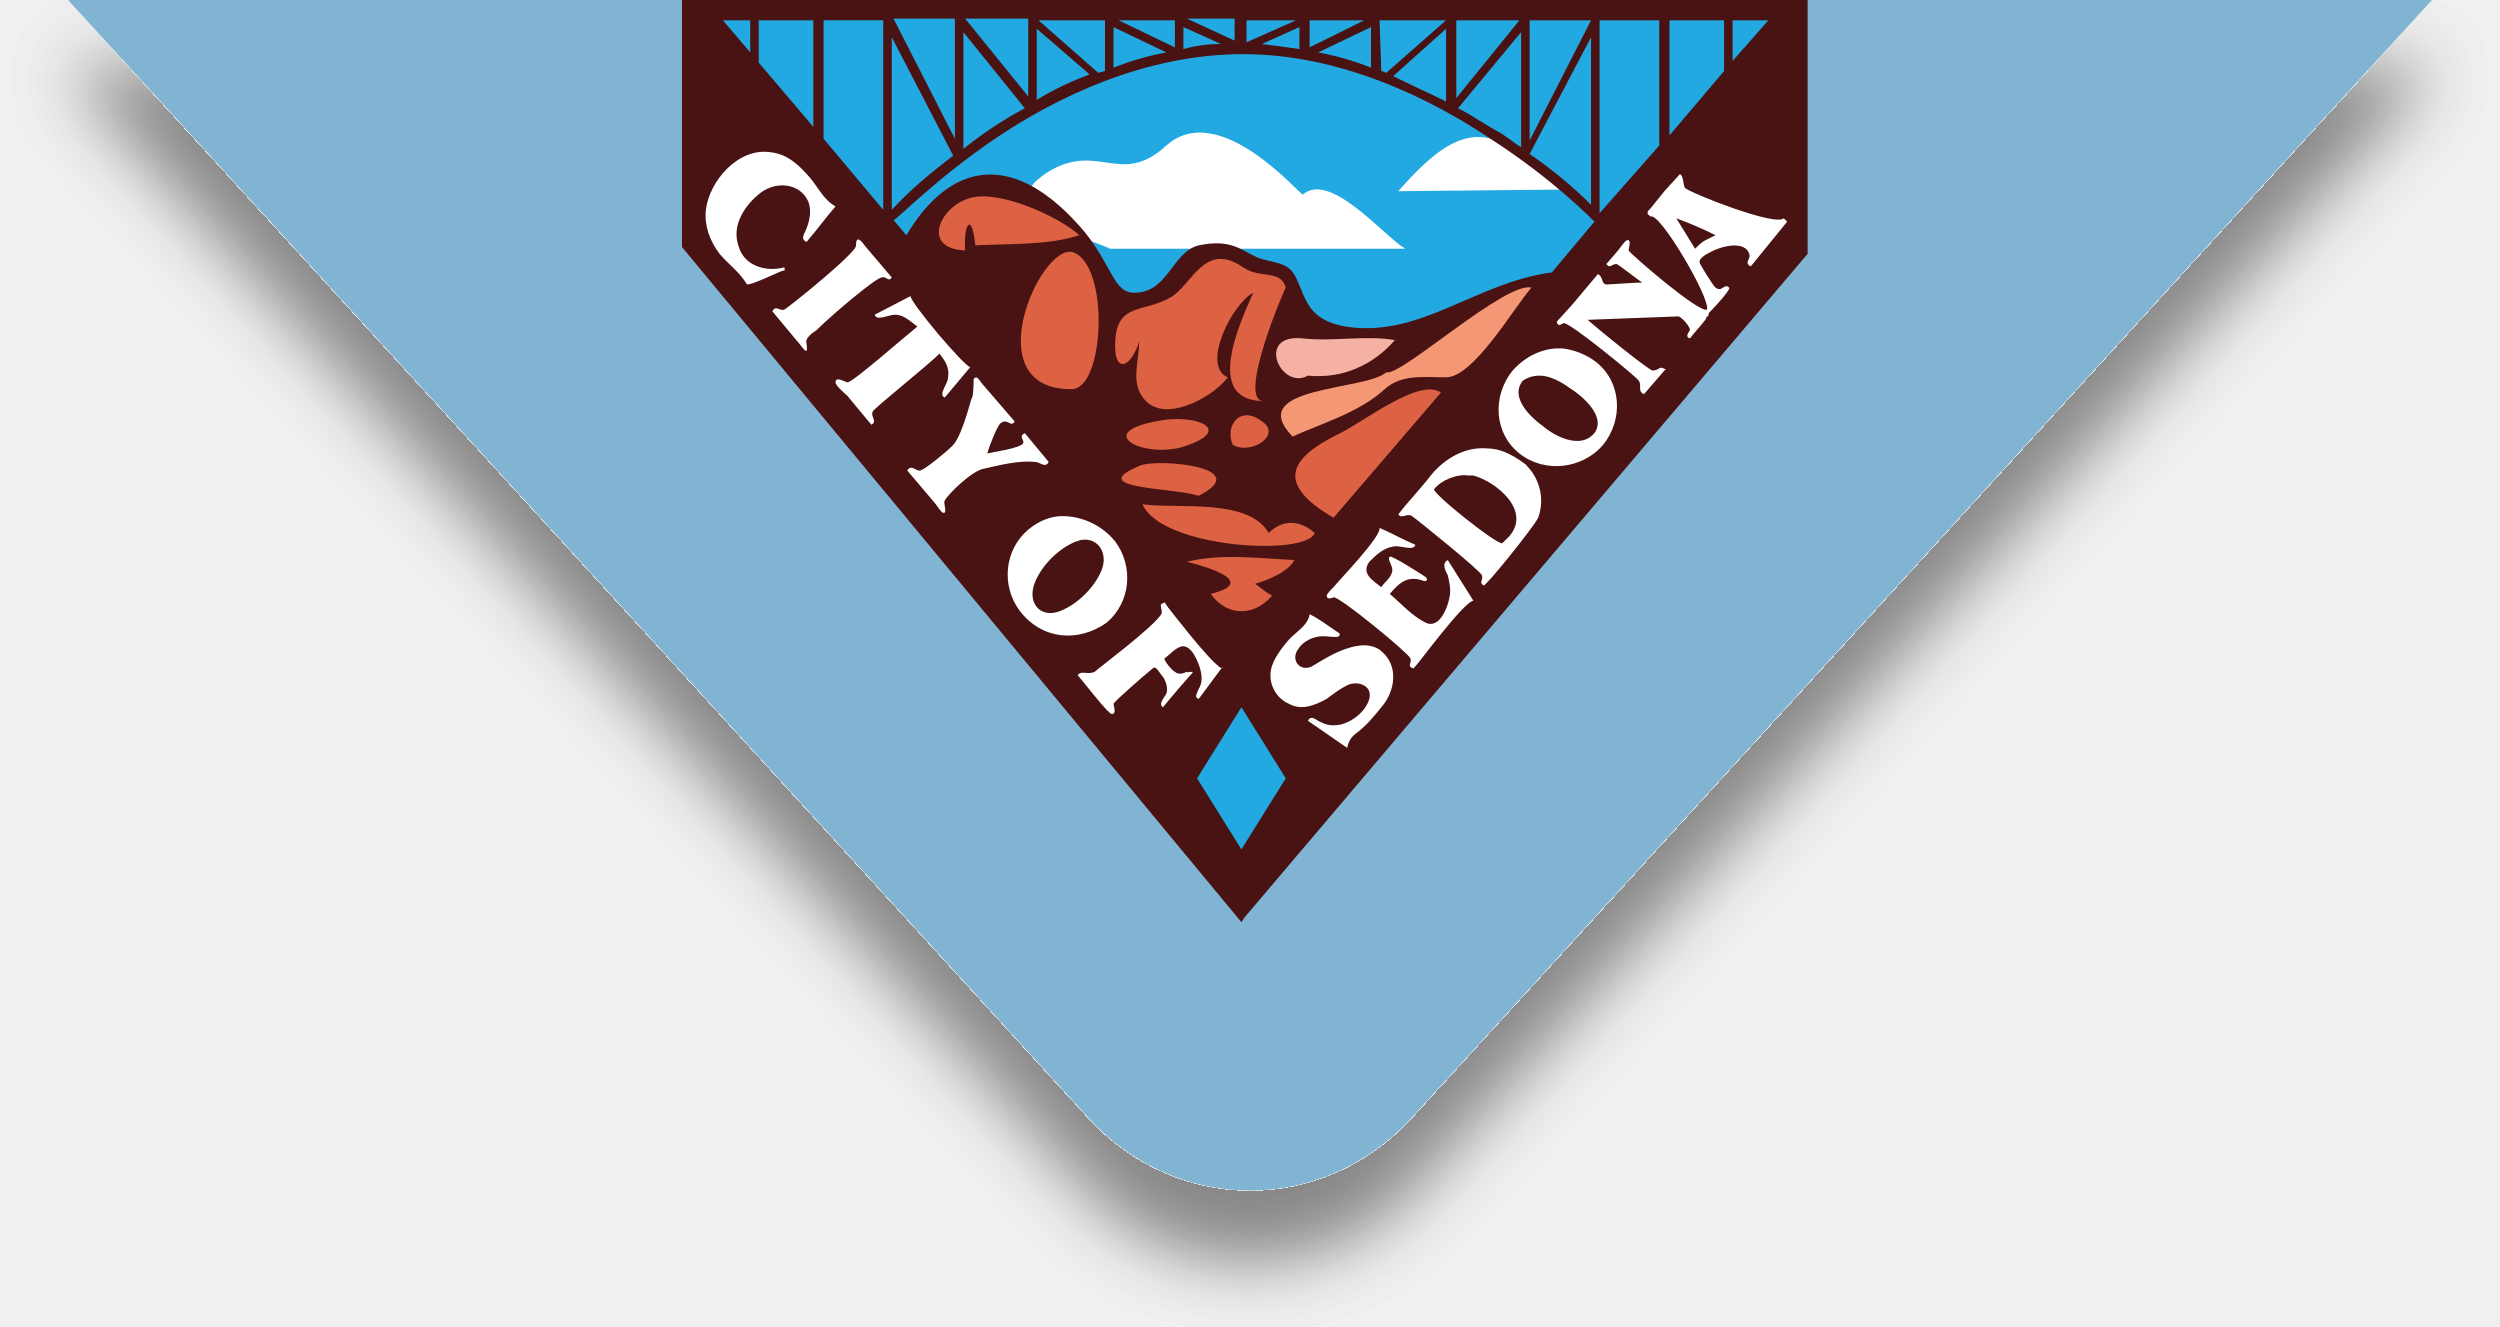
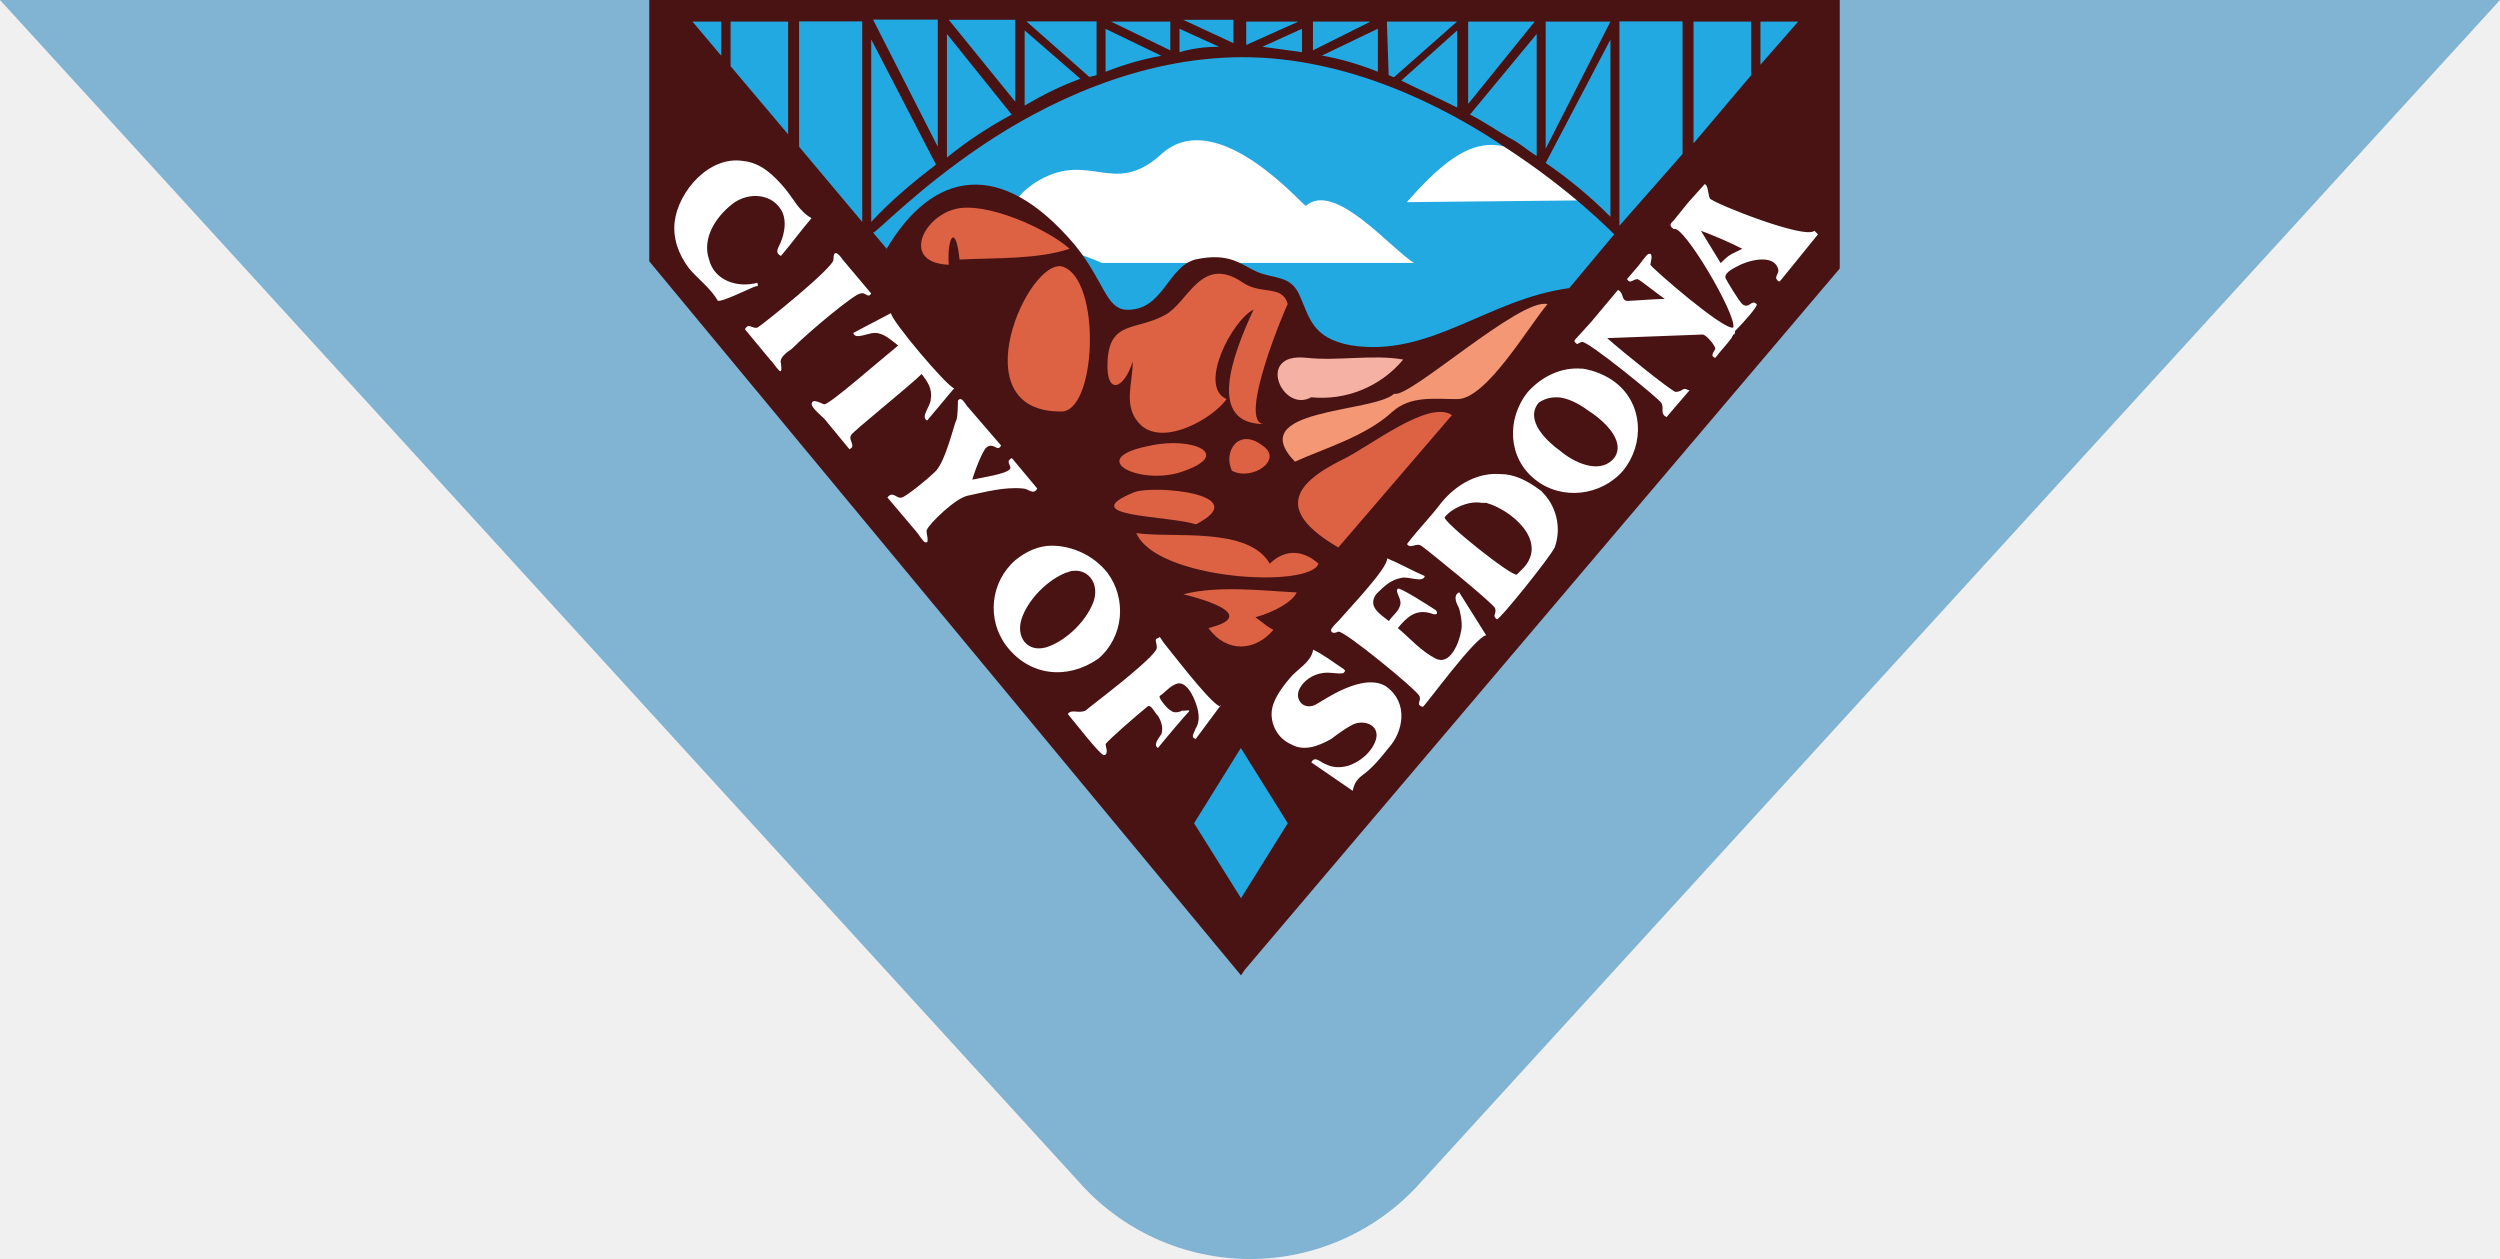
- <svg xmlns="http://www.w3.org/2000/svg" width="147" height="78" fill="none">
-   <g filter="url(#a)">
-     <path d="M143 0H4l59.931 65.653c5.238 5.796 13.9 5.796 19.138 0L143 0Z" fill="#81B3D3" />
-     <path d="m40.804.497 32.191 37.707L105.086.696 40.804.497Z" fill="#23A9E1" />
-     <path d="M65.273 14.625h17.35c-1.304-.796-4.413-4.577-6.017-3.184-.1.1-4.914-5.67-8.023-2.885-2.708 2.487-4.012-.298-7.02 1.592-3.61 2.388 2.006 3.681 3.71 4.477Zm26.776-3.482-9.828.1c3.911-4.478 5.616-3.98 9.828-.1Z" fill="#fff" />
-     <path d="M101.877 3.582V1.194h2.106l-2.106 2.388Zm-49.34 9.352c.1.1 2.407-2.388 6.117-4.875 3.41-2.289 8.625-4.875 14.441-4.875 5.817 0 11.132 2.686 14.541 4.974 3.711 2.388 6.017 4.776 6.118 4.875l-2.507 2.985c-4.513.597-7.722 3.88-12.135 3.184-2.206-.398-2.306-1.592-2.908-2.886-.501-.994-1.304-.795-2.306-1.193-.903-.398-1.505-1.095-3.41-.697-1.605.398-1.805 2.885-3.911 2.786-1.103-.1-1.204-1.592-2.808-3.582-4.112-4.875-7.922-4.178-10.53.299l19.656 23.18-20.358-24.175Zm-8.424-11.74v1.89l-1.604-1.89h1.604Zm54.053 0h3.209v2.985l-3.209 3.78V1.194Zm-4.111 11.342V1.194h3.51v7.362l-3.51 3.98s.1 0 0 0Zm-.502-10.347v9.85a26.064 26.064 0 0 0-3.61-2.985l3.61-6.865Zm-4.111-.299v6.766c-.502-.299-.903-.697-1.505-.995-.702-.398-1.404-.896-2.206-1.294l3.71-4.477Zm-4.413-.199V5.97c-1.003-.497-2.106-.995-3.109-1.492l3.11-2.786Zm.602-.497h3.71l-3.71 4.576V1.194Zm4.312 0h3.61l-3.61 7.064V1.194Zm-8.825 0h3.911l-3.51 3.084c-.1 0-.2-.1-.3-.1l-.101-2.984Zm-.501.398V3.98a15.973 15.973 0 0 0-3.11-.896l3.11-1.492Zm-4.212 0v1.293c-.702-.1-1.404-.199-2.207-.298l2.207-.995Zm-6.82 0 2.207.995c-.803 0-1.505.1-2.207.298V1.592Zm-4.111 0 3.108 1.492a15.975 15.975 0 0 0-3.108.896V1.592Zm3.61 1.194-3.31-1.592h3.31v1.592Zm3.51-.398-2.808-1.294h2.808v1.294Zm.702-1.194h2.908l-2.908 1.293V1.194Zm3.71 0h3.21l-3.21 1.592V1.194ZM64.571 4.278l-3.51-3.084h3.911v2.985l-.4.1Zm-3.61-2.587 3.109 2.687A17.83 17.83 0 0 0 60.96 5.87V1.69Zm-4.312.2 3.61 4.476a22.625 22.625 0 0 0-3.61 2.388V1.89Zm-4.212.298 3.61 6.964c-1.304.995-2.507 1.99-3.61 3.184V2.189Zm3.71 5.97-3.61-7.065h3.61v7.064ZM60.46 5.67l-3.711-4.577h3.71v4.577ZM47.823 7.46l-3.21-3.78V1.194h3.21v6.268Zm.602-6.267h3.51v11.143l-3.51-4.179V1.194ZM73.296 0H40.102v14.526l32.893 39.696.2-.298 33.094-39V0H73.296Z" fill="#491213" />
-     <path d="m70.388 45.766 2.607-4.18 2.608 4.18-2.608 4.178-2.607-4.178Z" fill="#23A9E1" />
-     <path d="M78.41 30.444c-3.409-1.99-2.607-3.482.201-4.875 1.504-.697 4.814-3.383 6.117-2.487l-6.317 7.362Zm-2.306 2.487c-2.006-.1-4.312-.398-6.318.1 1.204.298 4.212 1.194 1.404 1.89 1.003 1.393 2.608 1.293 3.61.1-.4-.2-.702-.498-1.002-.697 1.103-.298 2.105-.895 2.306-1.393Zm1.204-1.592c-.903-.796-1.906-.796-2.708 0-1.204-2.089-5.415-1.392-7.421-1.691 1.103 2.587 9.627 3.084 10.129 1.691Zm-6.82-2.188c-1.604-.498-6.82-.398-3.41-1.791 1.104-.398 6.72.1 3.41 1.79Zm2.006-2.985c-.501-1.095.401-2.388 1.705-1.393 1.203.796-.602 1.99-1.705 1.393Zm-2.908.1c-2.307.696-5.315-.797-1.605-1.493 2.307-.497 4.714.497 1.605 1.492-.1 0 .1 0 0 0Zm-2.608-6.169c-.501 1.592-1.504 1.89-1.404 0 .1-2.288 1.605-1.691 3.21-2.587 1.303-.696 2.005-3.382 4.312-1.79 1.002.696 2.206.099 2.507 1.193 0-.1-2.908 6.666-1.304 6.666-3.21 0-1.805-3.78-.602-6.367-1.203.597-3.109 4.278-1.504 4.974-.802 1.095-3.41 2.587-4.713 1.493-1.103-.995-.502-2.289-.502-3.582Zm-4.011 2.786c-5.616 0-1.805-8.556.1-8.059 2.206.696 1.906 8.158-.1 8.059Zm-6.218-8.158c-2.607-.1-1.504-2.587.301-3.085 1.705-.497 5.215 1.095 6.418 2.19-1.805.596-4.111.496-6.117.596-.2-1.99-.702-1.293-.602.299Z" fill="#DC6243" />
-     <path d="M76.004 25.669c-2.908-2.985 4.312-2.687 5.515-3.781.803.298 7.02-5.373 8.525-4.975-1.103 1.294-3.41 5.273-5.014 5.273-1.304 0-2.608-.199-3.61.697-1.505 1.393-3.912 2.09-5.416 2.786Z" fill="#F49774" />
-     <path d="M76.906 22.087c-1.605.895-3.109-2.487-.3-2.189 1.804.199 3.71-.199 5.415.1-1.304 1.492-3.11 2.288-5.115 2.089Z" fill="#F4B1A4" />
-     <path d="M55.245 20.794c.301.398.602.795.502 1.392 0 .398-.602.995-.201 1.194l1.504-1.79c-.4-.1-3.51-3.781-3.51-4.18l-2.106 1.095c.1.398.803 0 1.204 0 .501 0 .902.398 1.303.697-1.103.895-3.81 3.283-4.111 3.283-.1 0-.702-.398-.702 0 0 .199.602.696.702.796l1.404 1.691c.401-.199-.1-.497.1-.796.1-.199 3.21-2.686 3.911-3.382Zm-3.41-4.477c.301-.1.402.298.602 0l-1.604-1.89c-.2-.3-.502-.598-.502 0 .1.397-4.011 3.68-4.212 3.78-.3.1-.501-.299-.702.1.502.596.903 1.094 1.404 1.69.2.2.301.399.502.598.2.199.1-.398.1-.398-.1-.299.3-.597.602-.796 1.003-.995 3.51-3.084 3.81-3.084Zm-5.716-.598c-1.103.299-2.406-.099-2.707-1.293-.401-1.194.4-2.388 1.303-3.084.903-.697 2.307-.597 2.808.497.2.498.1 1.095-.1 1.592-.1.299-.401.597 0 .796.602-.696 1.103-1.393 1.705-2.09-.702-.397-1.003-1.094-1.504-1.69-.602-.697-1.304-1.393-2.307-1.493-1.905-.298-3.61 1.691-3.81 3.383-.101.895.2 1.79.802 2.587.501.597 1.203 1.094 1.604 1.79.2.1 1.805-.696 2.106-.795.2 0 .1-.1.1-.2 0 0-.501.2 0 0ZM71.692 39.2c-.702-.497-2.608-2.984-3.009-3.482l-.2-.298-.2.099c-.101.1.1.398 0 .597-.502.796-3.711 3.184-3.912 3.383-.401.199-.802-.1-1.003.199.502.597 1.805 2.288 2.006 2.288.3 0 .1-.498.1-.597.1-.199 1.705-1.592 2.307-2.09.2-.198.4.3.601.498.2.299.301.697.2.995-.1.199-.5.597-.2.796.401-.498 1.505-1.79 1.705-1.99.2-.199-.4 0-.3-.1-.201.1-.502.2-.703 0-.1 0-.702-.696-.601-.795.3-.2.601-.597 1.002-.697.602-.1 1.003.995 1.104 1.393.1.398.1.796-.1 1.094-.1.299-.302.498 0 .598l1.403-1.89c0 .099-.1.099-.2 0 .1.099-.1 0 0 0Zm-9.226-8.854c-.702 0-1.404.298-2.006.796-1.404 1.193-1.605 3.283-.502 4.775 1.304 1.691 3.41 1.89 5.115.696 1.404-1.193 1.605-3.283.501-4.775a4.048 4.048 0 0 0-3.108-1.492Zm1.203 1.392c.903-.1 1.504.796 1.103 1.791-.401.995-1.404 1.99-2.407 2.388-1.203.498-2.005-.497-1.504-1.691.401-.995 1.404-1.99 2.407-2.388.1 0 .2-.1.401-.1Zm-2.808-4.576c.3 0 .602.398.802 0l-1.404-1.692c-.4.2 0 .398-.1.598-.2.298-1.705.497-2.106.596.1-.398.602-1.69.802-1.79.402-.299.602.298.803-.1l-1.805-2.09c-.201-.198-.402-.696-.602-.397 0 0 0 .995-.1 1.094-.1.2-.602 2.388-1.204 2.886-.3.298-1.504 1.293-1.805 1.392-.3.1-.501-.398-.802 0l1.604 1.89c.1.1.401.598.502.598.3.1 0-.597.1-.697.1-.298 1.605-1.79 2.307-1.89.902-.2 2.005-.498 3.008-.398-.2 0 .2 0 0 0Zm24.269 6.666c.1.398.2.895.1 1.293-.1.597-.602 1.89-1.404 1.492-.802-.398-1.404-1.094-2.106-1.69.502-.598 1.003-1.095 1.906-.797.2.1.4 0 .2-.199-.3-.199-2.006-1.293-2.106-1.194-.2.2.301.597.1.995-.1.299-.4.498-.601.796-.502-.398-1.204-.796-.702-1.492.4-.398.802-.796 1.404-.896.4-.1 1.203.299 1.303-.1-.702-.298-1.404-.695-2.106-.994.1.497-2.206 2.885-2.707 3.482-.1.1-.401.398-.401.498 0 .298.4.1.4.1.302-.1 4.413 3.282 4.514 3.58.1.2-.1.399 0 .498 0 0 .1.1.2.1.3-.299 2.908-3.88 3.51-3.98l-1.504-2.388c-.401.2-.1.697 0 .896Zm-4.012 4.377c-1.303-.895-3.61.796-4.01.995-.703.299-1.204-.398-.803-.995.3-.497.902-.796 1.504-.796.2 0 .903.1.903 0 .1-.1.1-.1 0-.199-.602-.398-1.103-.796-1.705-1.094-.1.696-.903 1.094-1.304 1.592-.501.597-1.003 1.293-1.003 1.99 0 .696.401 1.392 1.103 1.691.702.398 1.505.1 2.207-.298.4-.299.802-.598 1.203-.796.602-.299 1.504 0 1.304.796-.2.696-.903 1.293-1.605 1.492-.401.1-.802.1-1.203-.1-.301-.1-.602-.497-.803-.1l2.307 1.593c.1-.498.3-.697.702-.995.501-.398.903-.896 1.304-1.393.802-.896 1.103-2.487-.1-3.383Zm17.65-27.956c0 .1 0 .1 0 0l-.902.995-.802.994c-.201.2-.301.299 0 .498.501-.299 3.509 4.775 3.309 5.472-.502.199-4.513-3.283-4.613-3.482 0-.1.2-.697-.1-.597-.1 0-.502.597-.602.696l-.602.697c.2.298.301 0 .602 0 .2.099 1.203.895 1.504 1.094-.501 0-1.705.1-1.905.1-.602.099-.301-.398-.702-.598l-1.504 1.791-.903.995v.1c.2.199.1.1.401 0 .3-.1 4.312 3.183 4.413 3.382.2.299-.1.597.3.796l1.204-1.393c.1-.1.1-.1 0-.1-.301-.198-.301.1-.702.1-.301-.1-2.908-2.188-3.811-2.984l5.315-.2c.2 0 .702.598.702.797-.1.199-.3.398 0 .497.3-.398.602-.696.903-1.094l.1-.2c.1 0 .1-.099.1-.198l.1-.1c.301-.298 1.204-1.293 1.104-1.393-.301-.298-.402.299-.803 0-.2-.199-.802-1.194-.902-1.393-.2-.298.401-.596.601-.696.502-.298 2.106-.796 2.307.2 0 .198-.201.397-.1.497 0 0 .1.198.2.099l2.106-2.587-.2-.199c-.502.498-5.516-1.492-5.817-1.79-.1-.2-.1-.796-.3-.796Zm-.2 2.586a23 23 0 0 1 2.306.995l-.601.299c-.201.1-.401.298-.602.497l-1.103-1.79Zm-6.619 7.661c-1.103-.1-2.206.398-3.008 1.293-1.204 1.493-1.104 3.681.4 4.875 1.505 1.194 3.711.896 4.915-.497 1.203-1.492 1.103-3.681-.401-4.875-.502-.398-1.204-.697-1.906-.796Zm-1.404 1.592c.602 0 1.304.398 1.705.696.802.498 2.206 1.692 1.504 2.686 0-.099.1-.099-.1.1-.802.796-2.206.1-2.908-.497-.702-.498-2.006-1.692-1.204-2.687.301-.199.602-.298 1.003-.298Zm-3.109 4.278c-1.203-.1-2.407.497-3.31 1.592-.6.796-1.303 1.492-1.904 2.288.2.299.501-.1.802.1.3.199 4.111 3.283 4.111 3.482.1.298-.2.398.1.597.101.1 2.909-3.383 3.21-3.98a2.938 2.938 0 0 0-.802-3.184c.1.1.2.1 0 0-.803-.597-1.505-.895-2.207-.895Zm-1.103 1.592h.301c1.404.398 3.41 2.09 2.106 3.581-.2.2 0 0-.401.398-.2.2-4.212-2.984-4.011-3.183.4-.498 1.303-.896 2.005-.796Z" fill="#fff" />
-   </g>
-   <defs>
-     <filter id="a" x="0" y="0" width="147" height="78" filterUnits="userSpaceOnUse" color-interpolation-filters="sRGB">
-       <feFlood flood-opacity="0" result="BackgroundImageFix" />
-       <feColorMatrix in="SourceAlpha" values="0 0 0 0 0 0 0 0 0 0 0 0 0 0 0 0 0 0 127 0" result="hardAlpha" />
-       <feOffset dy="4" />
-       <feGaussianBlur stdDeviation="2" />
-       <feComposite in2="hardAlpha" operator="out" />
-       <feColorMatrix values="0 0 0 0 0 0 0 0 0 0 0 0 0 0 0 0 0 0 0.25 0" />
-       <feBlend in2="BackgroundImageFix" result="effect1_dropShadow_40302_232" />
-       <feColorMatrix in="SourceAlpha" values="0 0 0 0 0 0 0 0 0 0 0 0 0 0 0 0 0 0 127 0" result="hardAlpha" />
-       <feOffset dy="4" />
-       <feGaussianBlur stdDeviation="2" />
-       <feComposite in2="hardAlpha" operator="out" />
-       <feColorMatrix values="0 0 0 0 0 0 0 0 0 0 0 0 0 0 0 0 0 0 0.25 0" />
-       <feBlend in2="effect1_dropShadow_40302_232" result="effect2_dropShadow_40302_232" />
-       <feBlend in="SourceGraphic" in2="effect2_dropShadow_40302_232" result="shape" />
-     </filter>
-   </defs>
+ <svg xmlns="http://www.w3.org/2000/svg" width="139" height="70" fill="none">
+   <path d="M139 0H0l59.93 65.65a12.7 12.7 0 0 0 19.14 0L139 0Z" fill="#81B3D3" />
+   <path d="M36.8.5 69 38.2 101.09.7 36.8.5Z" fill="#23A9E1" />
+   <path d="M61.27 14.62h17.35c-1.3-.8-4.41-4.57-6.01-3.18-.1.1-4.92-5.67-8.03-2.88-2.7 2.48-4-.3-7.02 1.59-3.6 2.39 2 3.68 3.71 4.47Zm26.78-3.48-9.83.1c3.91-4.47 5.62-3.98 9.83-.1Z" fill="#fff" />
+   <path d="M97.88 3.58V1.2h2.1l-2.1 2.4Zm-49.34 9.35c.1.1 2.4-2.38 6.11-4.87 3.41-2.29 8.63-4.88 14.45-4.88 5.81 0 11.13 2.69 14.54 4.98 3.7 2.39 6.01 4.77 6.11 4.87l-2.5 2.99c-4.52.6-7.73 3.88-12.14 3.18-2.2-.4-2.3-1.59-2.9-2.88-.5-1-1.31-.8-2.31-1.2-.9-.4-1.5-1.1-3.41-.7-1.6.4-1.8 2.9-3.91 2.8-1.1-.1-1.2-1.6-2.81-3.59-4.11-4.87-7.92-4.18-10.53.3L68.89 37.1 48.54 12.93ZM40.1 1.2v1.9l-1.6-1.9h1.6Zm54.06 0h3.2v2.99l-3.2 3.78V1.19Zm-4.12 11.35V1.19h3.51v7.37l-3.5 3.98c.1 0 0 0 0 0Zm-.5-10.35v9.85c-1.1-1.1-2.3-2.1-3.6-2.99l3.6-6.86Zm-4.1-.3v6.77c-.51-.3-.91-.7-1.51-1-.7-.4-1.4-.9-2.2-1.3l3.7-4.47Zm-4.42-.2v4.28c-1-.5-2.1-1-3.11-1.5l3.1-2.78Zm.6-.5h3.71l-3.7 4.58V1.19Zm4.31 0h3.61l-3.6 7.07V1.19Zm-8.82 0h3.9l-3.5 3.09c-.1 0-.2-.1-.3-.1l-.1-2.99Zm-.5.4v2.39c-1-.4-2-.7-3.11-.9l3.1-1.49Zm-4.22 0v1.3l-2.2-.3 2.2-1Zm-6.81 0 2.2 1c-.8 0-1.5.1-2.2.3v-1.3Zm-4.12 0 3.11 1.5c-1.1.2-2.1.5-3.1.89V1.59Zm3.61 1.2-3.3-1.6h3.3v1.6Zm3.51-.4-2.8-1.3h2.8v1.3Zm.7-1.2h2.91l-2.9 1.3v-1.3Zm3.72 0h3.2l-3.2 1.6v-1.6ZM60.57 4.28l-3.5-3.09h3.9v2.99l-.4.1Zm-3.6-2.59 3.1 2.69c-1.1.4-2.1.9-3.1 1.49V1.69Zm-4.32.2 3.6 4.48c-1.3.7-2.5 1.49-3.6 2.39V1.89Zm-4.21.3 3.6 6.96c-1.3 1-2.5 2-3.6 3.19V2.19Zm3.7 5.97-3.6-7.07h3.6v7.07Zm4.32-2.49L52.75 1.1h3.7v4.58Zm-12.64 1.8-3.2-3.79V1.2h3.2v6.27Zm.6-6.28h3.52v11.15l-3.51-4.18V1.19ZM69.3 0H36.1v14.53L69 54.23l.2-.3 33.09-39V0h-33Z" fill="#491213" />
+   <path d="m66.39 45.77 2.6-4.18 2.61 4.18-2.6 4.17-2.61-4.17Z" fill="#23A9E1" />
+   <path d="M74.41 30.44c-3.4-1.99-2.6-3.48.2-4.87 1.5-.7 4.81-3.38 6.12-2.49l-6.32 7.36Zm-2.3 2.5c-2.01-.1-4.32-.4-6.32.1 1.2.29 4.2 1.18 1.4 1.88 1 1.4 2.6 1.3 3.61.1-.4-.2-.7-.5-1-.7 1.1-.3 2.1-.9 2.3-1.39Zm1.2-1.6c-.9-.8-1.9-.8-2.71 0-1.2-2.09-5.42-1.4-7.42-1.7 1.1 2.6 9.63 3.1 10.13 1.7Zm-6.82-2.19c-1.6-.5-6.82-.4-3.41-1.79 1.1-.4 6.72.1 3.4 1.8Zm2-2.98c-.5-1.1.4-2.4 1.7-1.4 1.21.8-.6 2-1.7 1.4Zm-2.9.1c-2.31.7-5.32-.8-1.6-1.5 2.3-.5 4.7.5 1.6 1.5.1 0-.1 0 0 0Zm-2.61-6.17c-.5 1.59-1.5 1.89-1.4 0 .1-2.3 1.6-1.7 3.2-2.59 1.3-.7 2-3.38 4.32-1.8 1 .7 2.2.1 2.5 1.2 0-.1-2.9 6.67-1.3 6.67-3.21 0-1.8-3.78-.6-6.37-1.2.6-3.11 4.28-1.5 4.98-.8 1.1-3.42 2.58-4.72 1.49-1.1-1-.5-2.29-.5-3.58Zm-4.01 2.78c-5.62 0-1.8-8.55.1-8.06 2.2.7 1.9 8.16-.1 8.06Zm-6.22-8.16c-2.6-.1-1.5-2.58.3-3.08 1.7-.5 5.21 1.1 6.42 2.19-1.8.6-4.11.5-6.12.6-.2-2-.7-1.3-.6.3Z" fill="#DC6243" />
+   <path d="M72 25.67c-2.9-2.99 4.32-2.69 5.52-3.78.8.3 7.02-5.37 8.52-4.98-1.1 1.3-3.4 5.28-5.01 5.28-1.3 0-2.6-.2-3.61.7-1.5 1.39-3.91 2.08-5.42 2.78Z" fill="#F49774" />
+   <path d="M72.9 22.09c-1.6.9-3.1-2.49-.3-2.2 1.81.2 3.72-.2 5.42.1a5.9 5.9 0 0 1-5.11 2.1Z" fill="#F4B1A4" />
+   <path d="M51.25 20.8c.3.4.6.79.5 1.39 0 .4-.6 1-.2 1.19l1.5-1.79c-.4-.1-3.51-3.78-3.51-4.18l-2.1 1.1c.1.4.8 0 1.2 0 .5 0 .9.4 1.3.7-1.1.89-3.8 3.27-4.11 3.27-.1 0-.7-.4-.7 0 0 .2.6.7.7.8l1.4 1.7c.4-.2-.1-.5.1-.8.1-.2 3.21-2.69 3.92-3.39Zm-3.41-4.48c.3-.1.4.3.6 0l-1.6-1.9c-.2-.3-.5-.6-.5 0 .1.4-4.02 3.69-4.22 3.79-.3.1-.5-.3-.7.1l1.4 1.69c.2.2.3.4.5.6.2.2.1-.4.1-.4-.1-.3.3-.6.6-.8 1-1 3.51-3.08 3.82-3.08Zm-5.72-.6c-1.1.3-2.4-.1-2.7-1.3-.4-1.19.4-2.38 1.3-3.08.9-.7 2.3-.6 2.8.5.2.5.1 1.1-.1 1.6-.1.29-.4.59 0 .79.6-.7 1.1-1.4 1.7-2.1-.7-.39-1-1.09-1.5-1.68-.6-.7-1.3-1.4-2.3-1.5-1.9-.3-3.61 1.7-3.81 3.39-.1.9.2 1.79.8 2.58.5.6 1.2 1.1 1.6 1.8.2.1 1.8-.7 2.1-.8.21 0 .1-.1.1-.2-.5.2 0 0 0 0ZM67.69 39.2c-.7-.5-2.6-2.99-3-3.48l-.2-.3-.2.1c-.1.1.1.4 0 .6-.5.8-3.72 3.18-3.92 3.38-.4.2-.8-.1-1 .2.5.6 1.8 2.28 2 2.28.3 0 .1-.5.1-.6.1-.2 1.7-1.58 2.31-2.08.2-.2.4.3.6.5.2.3.3.7.2 1-.1.19-.5.59-.2.79.4-.5 1.5-1.8 1.7-2 .2-.2-.4 0-.3-.1-.2.1-.5.2-.7 0-.1 0-.7-.69-.6-.79.3-.2.6-.6 1-.7.6-.1 1 1 1.1 1.4.1.4.1.8-.1 1.1-.1.3-.3.49 0 .59l1.41-1.9c0 .1-.1.1-.2 0-.1 0 .1.1 0 0Zm-9.22-8.86c-.7 0-1.4.3-2.01.8a3.52 3.52 0 0 0-.5 4.78c1.3 1.69 3.4 1.89 5.11.7 1.4-1.2 1.6-3.3.5-4.78-.8-1-2-1.5-3.1-1.5Zm1.2 1.4c.9-.1 1.5.8 1.1 1.79-.4 1-1.4 1.99-2.4 2.39-1.2.5-2.01-.5-1.5-1.7.4-.99 1.4-1.98 2.4-2.38.1 0 .2-.1.4-.1Zm-2.8-4.58c.3 0 .6.4.8 0l-1.41-1.69c-.4.2 0 .4-.1.6-.2.3-1.7.5-2.1.6.1-.4.6-1.7.8-1.8.4-.3.6.3.8-.1l-1.8-2.09c-.2-.2-.4-.7-.6-.4 0 0 0 1-.1 1.1-.11.2-.61 2.39-1.21 2.89-.3.3-1.5 1.29-1.8 1.39-.3.1-.5-.4-.81 0l1.6 1.89c.1.1.4.6.5.6.3.1 0-.6.1-.7.1-.3 1.61-1.8 2.31-1.9.9-.19 2-.49 3.01-.39.2 0-.2 0 0 0Zm24.26 6.67c.1.4.2.9.1 1.29-.1.6-.6 1.9-1.4 1.5-.8-.4-1.4-1.1-2.11-1.7.5-.6 1-1.1 1.9-.8.2.1.4 0 .2-.2-.3-.2-2-1.29-2.1-1.19-.2.2.3.6.1 1-.1.3-.4.5-.6.8-.5-.4-1.2-.8-.7-1.5.4-.4.8-.8 1.4-.9.4-.1 1.2.3 1.3-.1-.7-.3-1.4-.7-2.1-.99.1.5-2.2 2.89-2.7 3.48-.1.1-.41.4-.41.5 0 .3.4.1.4.1.3-.1 4.41 3.28 4.51 3.58.1.2-.1.4 0 .5 0 0 .1.1.2.1.3-.3 2.91-3.88 3.51-3.98l-1.5-2.39c-.4.2-.1.7 0 .9Zm-4.01 4.37c-1.3-.9-3.61.8-4.01 1-.7.3-1.2-.4-.8-1 .3-.5.9-.8 1.5-.8.2 0 .9.1.9 0 .1-.1.1-.1 0-.2-.6-.39-1.1-.79-1.7-1.08-.1.7-.9 1.09-1.3 1.59-.5.6-1.01 1.29-1.01 1.99s.4 1.39 1.1 1.69c.7.4 1.5.1 2.21-.3.4-.3.8-.6 1.2-.8.6-.3 1.5 0 1.3.8-.2.7-.9 1.3-1.6 1.5-.4.1-.8.1-1.2-.1-.3-.1-.6-.5-.8-.1l2.3 1.58c.1-.5.3-.7.7-.99.5-.4.9-.9 1.3-1.4.81-.89 1.11-2.48-.1-3.38Zm17.65-27.95c0 .1 0 .1 0 0l-.9 1-.8.99c-.2.2-.3.3 0 .5.5-.3 3.5 4.77 3.3 5.47-.5.2-4.51-3.29-4.61-3.49 0-.1.2-.7-.1-.6-.1 0-.5.6-.6.7l-.6.7c.2.3.3 0 .6 0 .2.1 1.2.9 1.5 1.1-.5 0-1.7.1-1.9.1-.6.1-.3-.4-.7-.6l-1.5 1.79-.91 1v.1c.2.2.1.1.4 0 .3-.1 4.31 3.18 4.41 3.38.2.3-.1.6.3.8l1.2-1.4c.1-.1.1-.1 0-.1-.3-.2-.3.1-.7.1-.3-.1-2.9-2.19-3.8-2.99l5.3-.2c.2 0 .71.6.71.8-.1.2-.3.4 0 .5.3-.4.6-.7.9-1.1l.1-.2c.1 0 .1-.1.1-.2l.1-.1c.3-.3 1.2-1.29 1.1-1.39-.3-.3-.4.3-.8 0-.2-.2-.8-1.19-.9-1.39-.2-.3.4-.6.6-.7.5-.3 2.1-.8 2.31.2 0 .2-.2.4-.1.5 0 0 .1.2.2.1l2.1-2.59-.2-.2c-.5.5-5.51-1.49-5.81-1.79-.1-.2-.1-.8-.3-.8Zm-.2 2.58c.8.3 1.5.6 2.3 1l-.6.3c-.2.1-.4.3-.6.5l-1.1-1.8Zm-6.62 7.67c-1.1-.1-2.2.4-3 1.29-1.21 1.5-1.11 3.68.4 4.87 1.5 1.2 3.7.9 4.9-.5 1.2-1.49 1.1-3.68-.4-4.87-.5-.4-1.2-.7-1.9-.8Zm-1.4 1.59c.6 0 1.3.4 1.7.7.8.5 2.2 1.68 1.5 2.68 0-.1.1-.1-.1.1-.8.8-2.2.1-2.9-.5-.7-.5-2.01-1.69-1.2-2.68.3-.2.6-.3 1-.3Zm-3.11 4.27c-1.2-.1-2.41.5-3.31 1.6-.6.8-1.3 1.49-1.9 2.29.2.3.5-.1.8.1.3.2 4.1 3.28 4.1 3.48.1.3-.2.4.1.6.1.1 2.91-3.39 3.21-3.99.4-1.09.1-2.38-.8-3.18.1.1.2.1 0 0-.8-.6-1.5-.9-2.2-.9Zm-1.1 1.6h.3c1.4.4 3.4 2.09 2.1 3.58l-.4.4c-.2.2-4.21-2.99-4.01-3.19.4-.5 1.3-.9 2-.8Z" fill="#fff" />
</svg>
